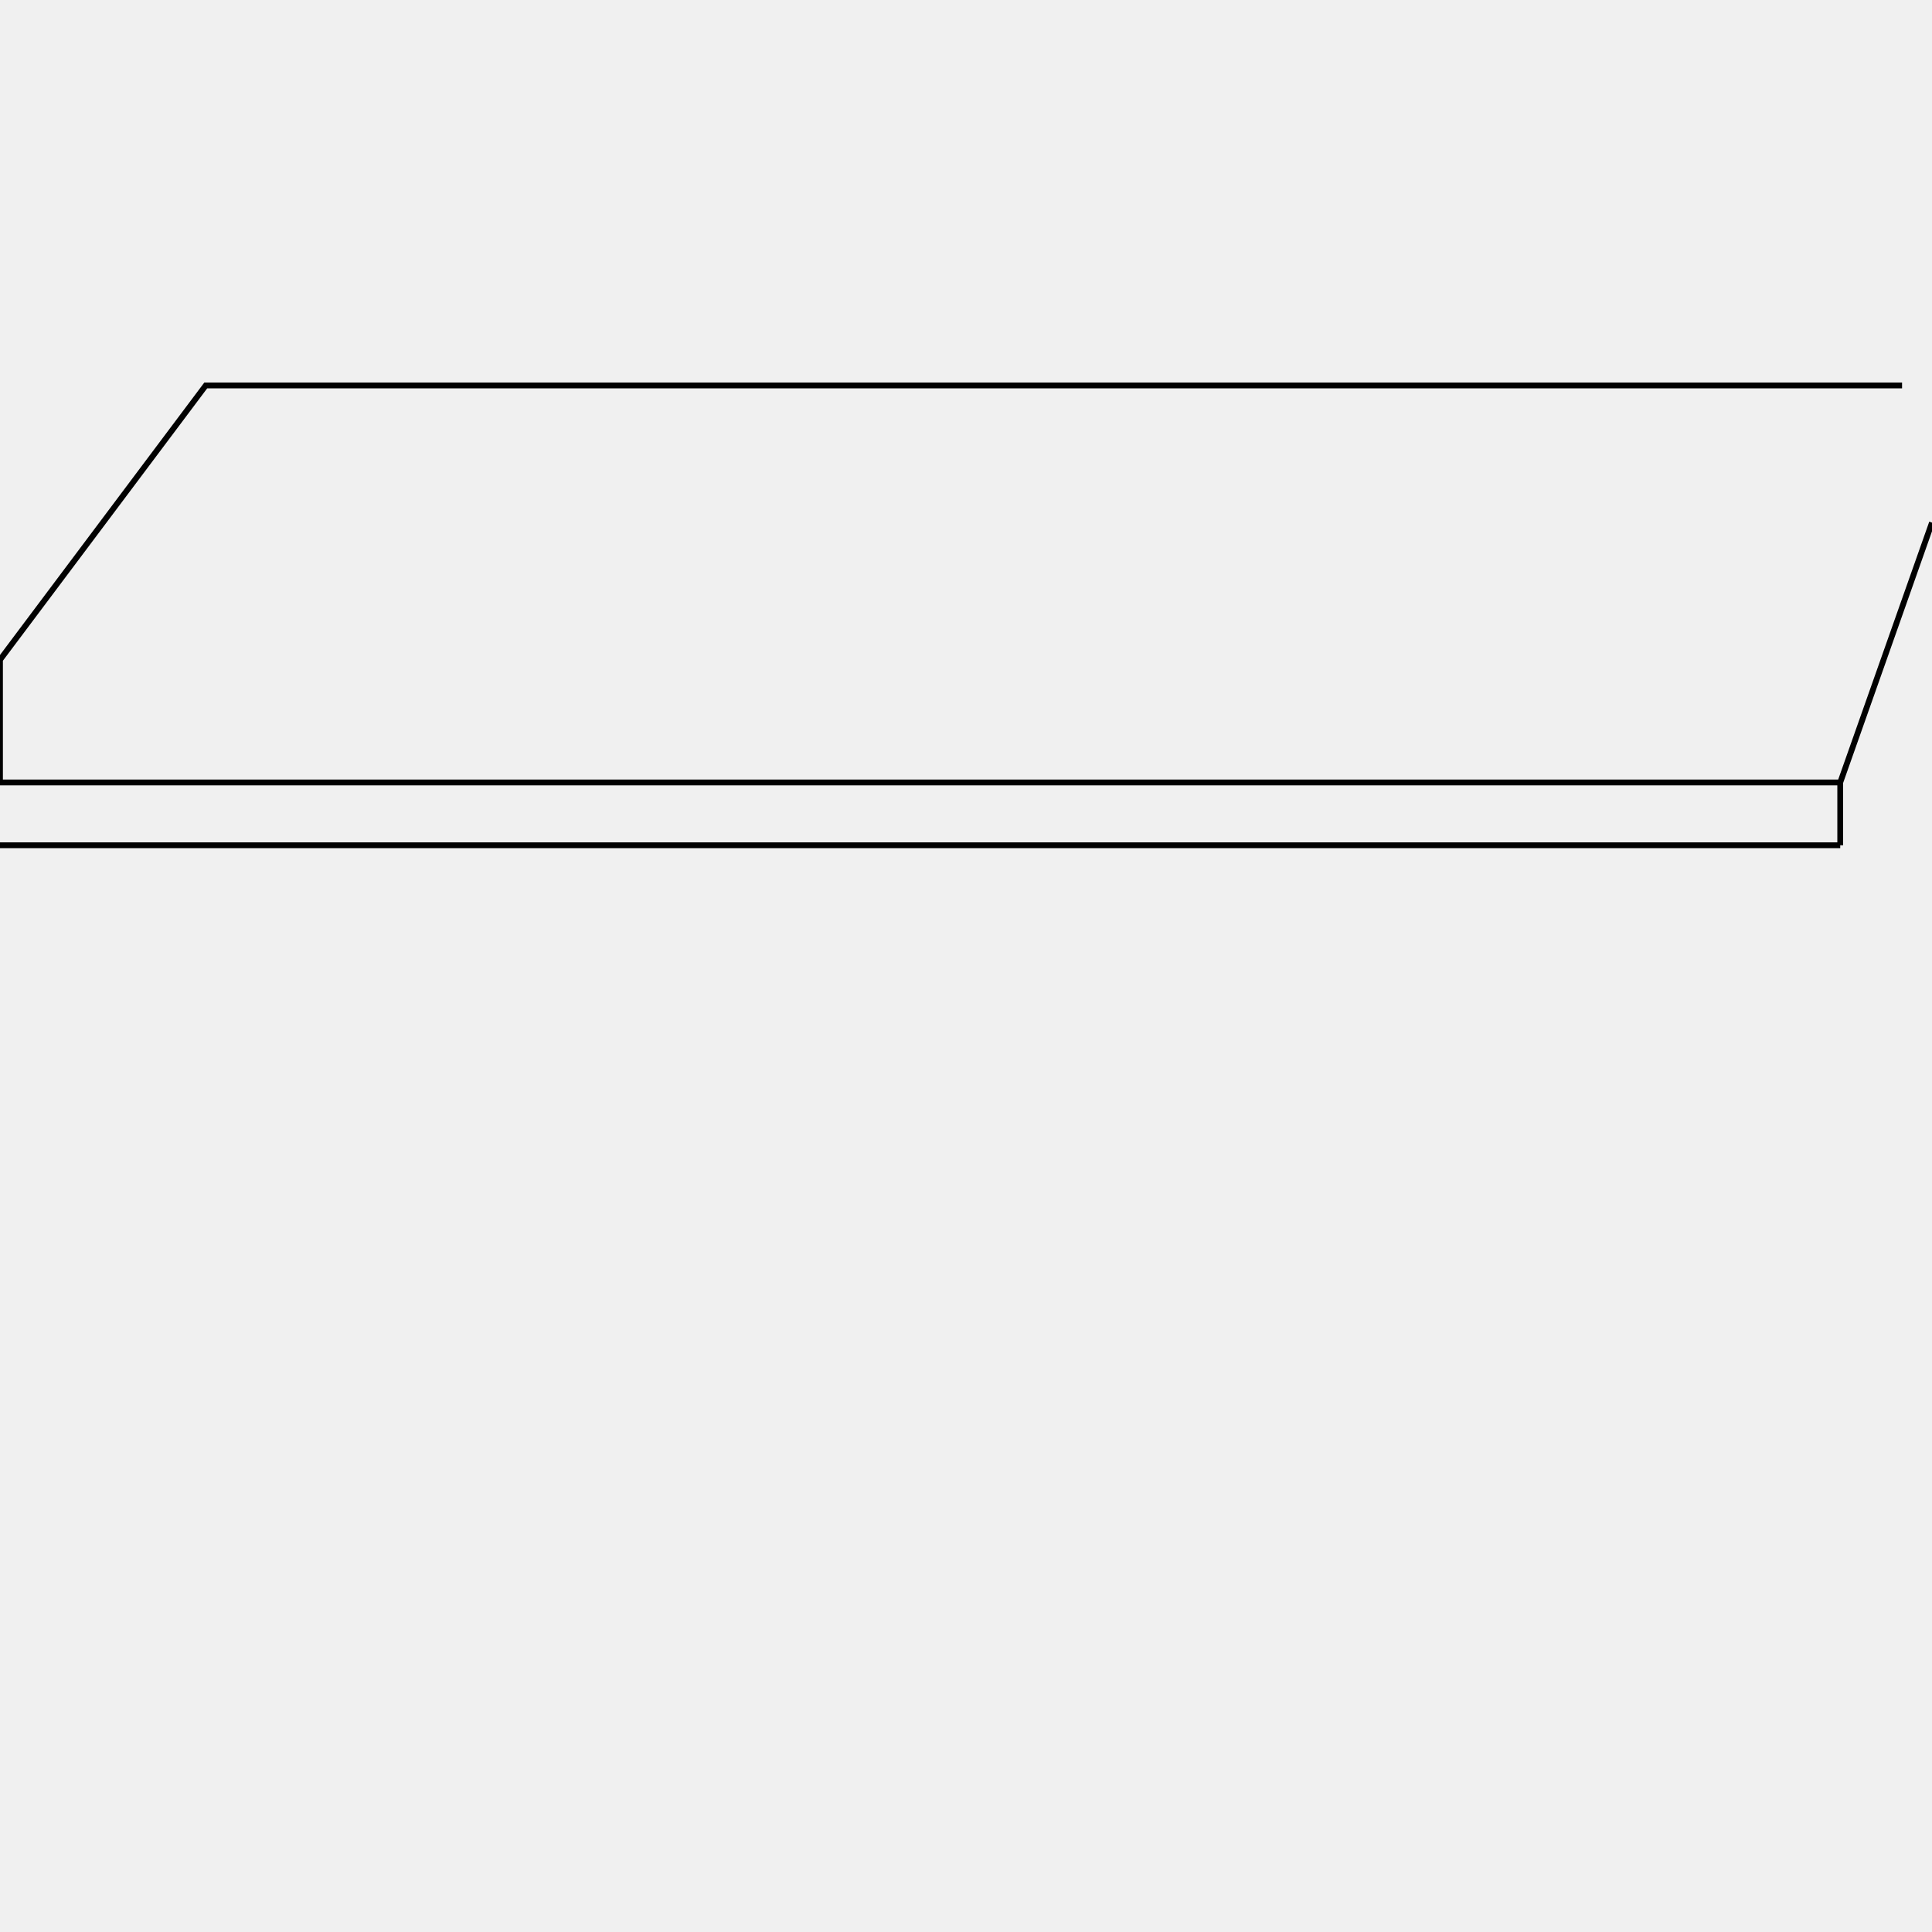
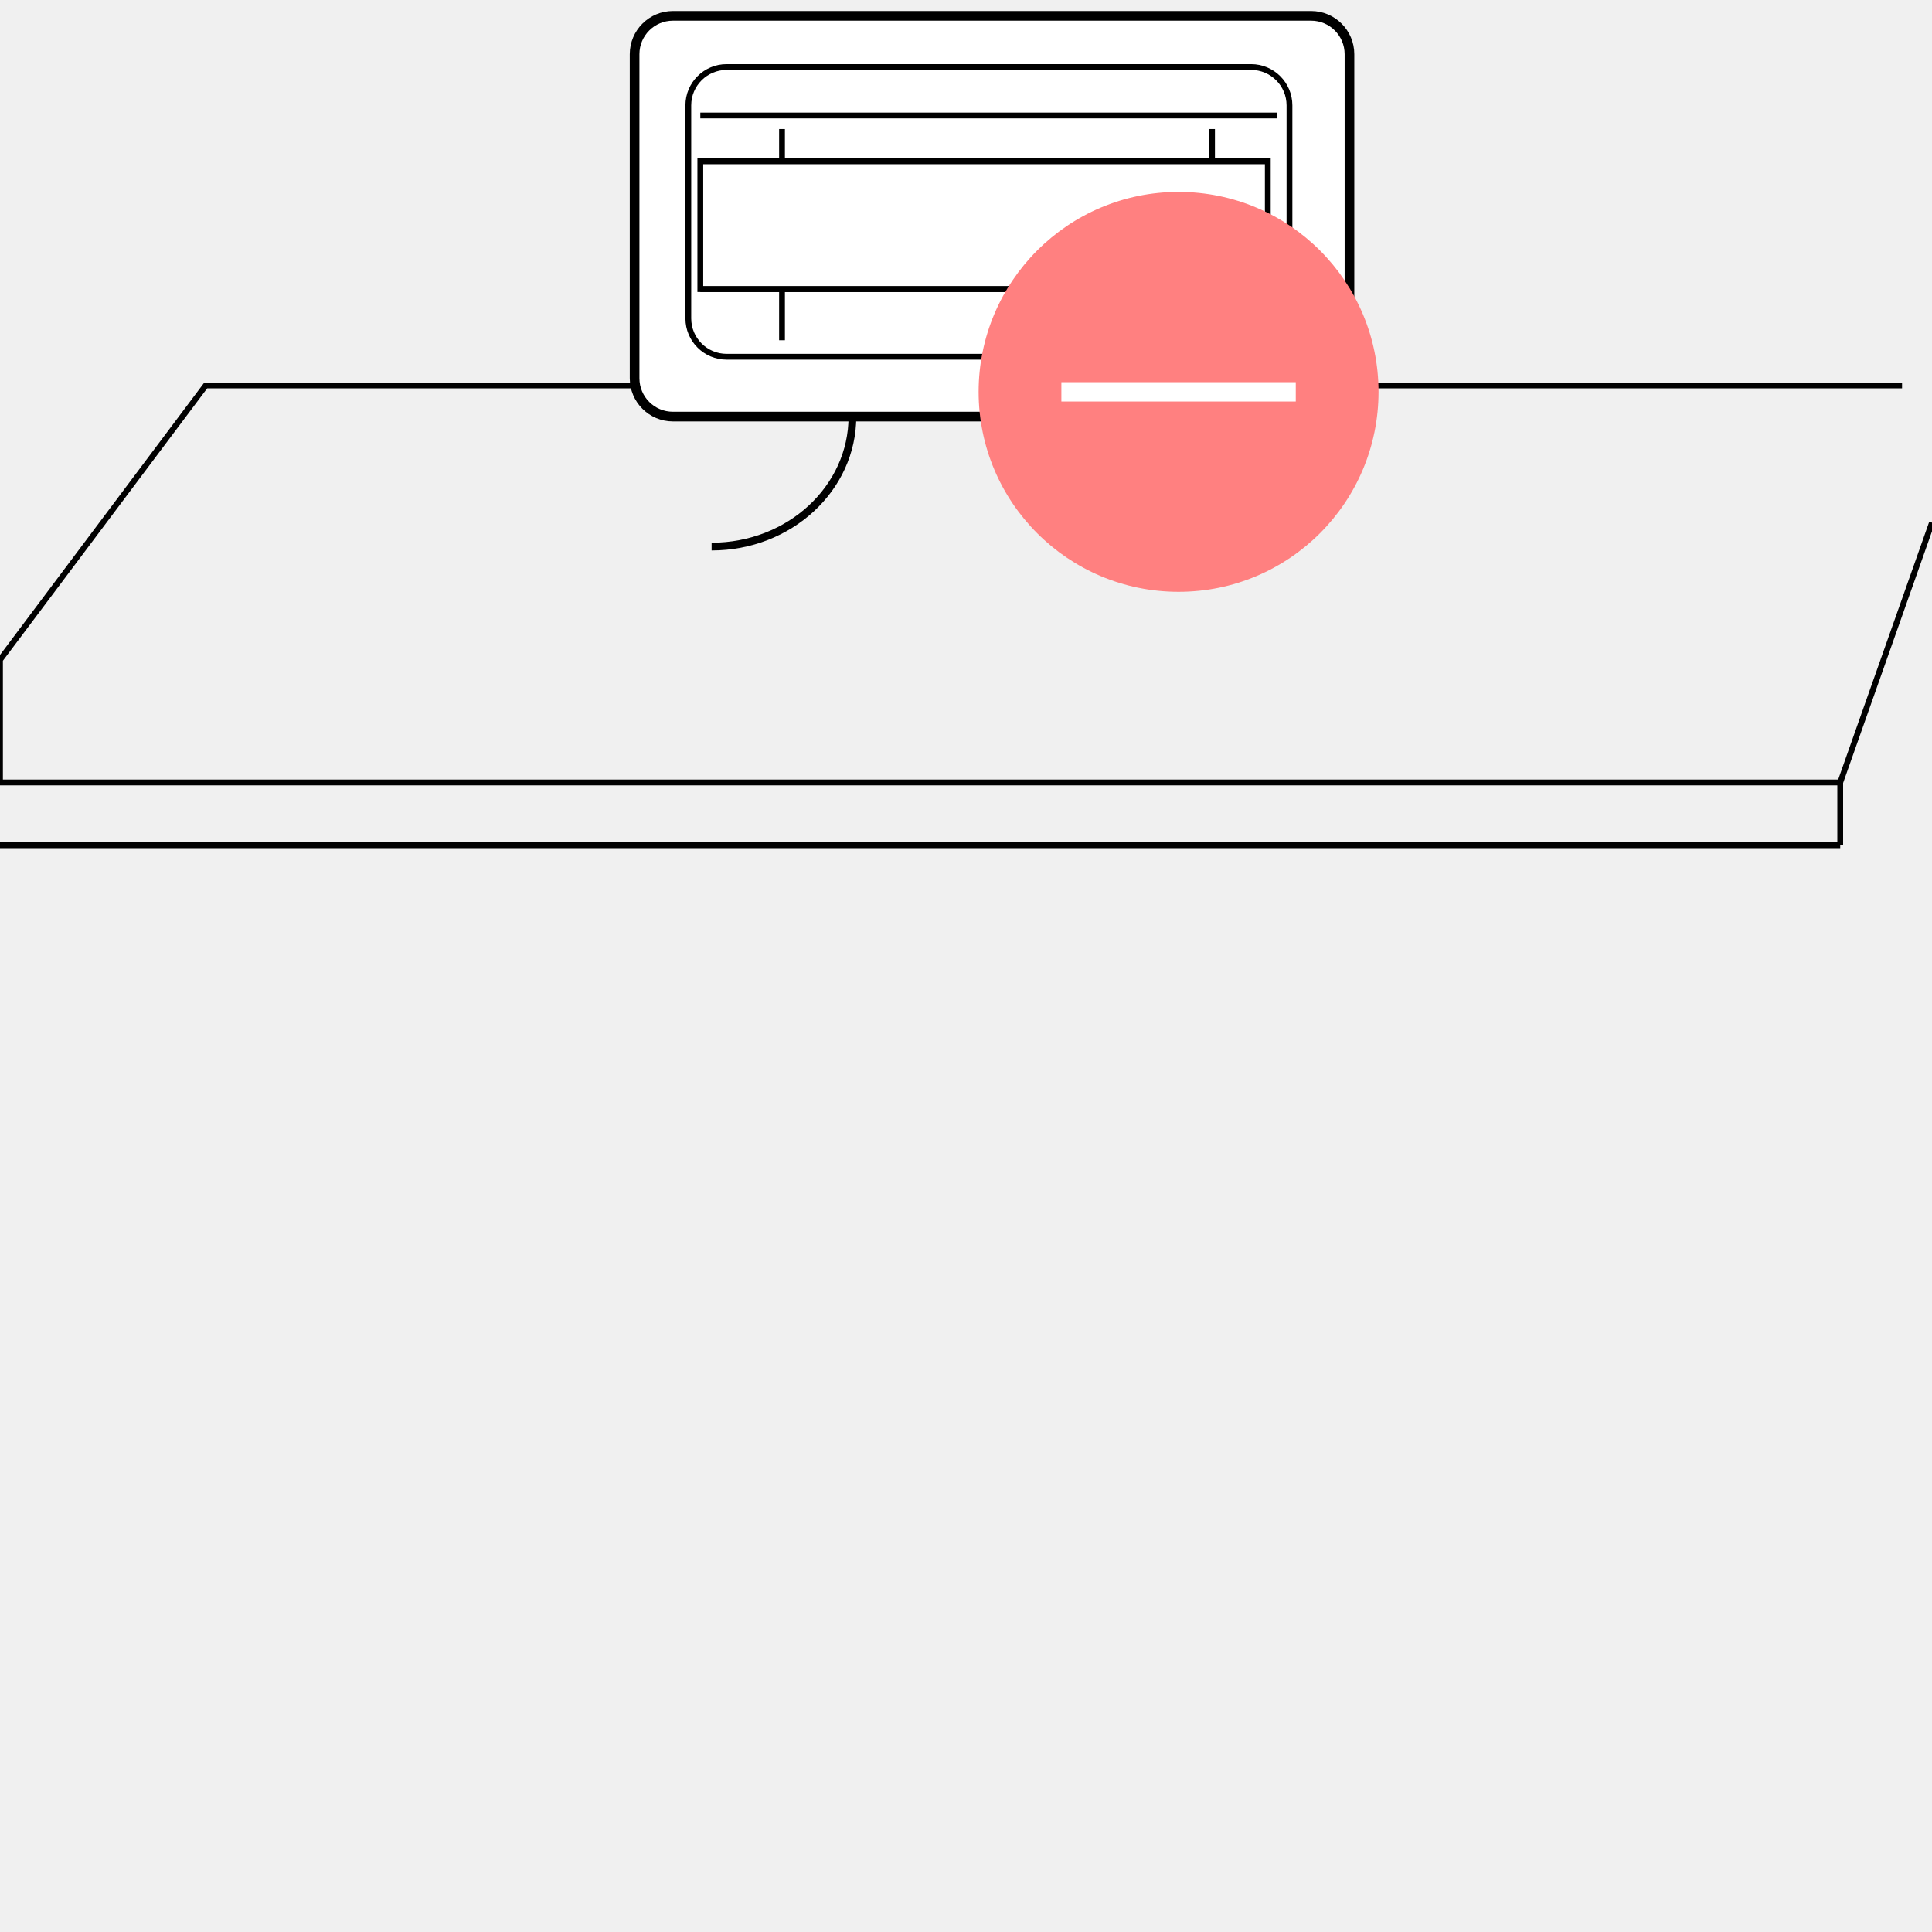
<svg xmlns="http://www.w3.org/2000/svg" version="1.1" id="Layer_2" x="0px" y="0px" width="1000px" height="1000px" viewBox="0 0 1000 1000" style="enable-background:new 0 0 1000 1000;" xml:space="preserve">
  <style type="text/css">

- 	.st0{display:none;fill:none;stroke:#010101;stroke-width:5;stroke-miterlimit:10;}
- 	.st1{font-family:'MyriadPro-Regular';}
- 	.st2{display:none;enable-background:new    ;}
- 	.st3{fill:none;stroke:#010101;stroke-width:3;stroke-miterlimit:10;}
- 	.st4{font-size:72;}
- 	.st5{display:none;fill:#FFFFFF;stroke:#010101;stroke-width:5;stroke-miterlimit:10;}
+ 	.st0{display:none;fill:#FFFFFF;stroke:#000000;stroke-width:4;stroke-miterlimit:10;}
+ 	.st1{display:none;fill:none;stroke:#010101;stroke-width:5;stroke-miterlimit:10;}
+ 	.st2{display:none;fill:none;stroke:#000000;stroke-width:9;stroke-miterlimit:10;}
+ 	.st3{fill:none;stroke:#000000;stroke-width:4;stroke-miterlimit:10;}
+ 	.st4{fill:none;stroke:#FFFFFF;stroke-width:10;stroke-miterlimit:10;}
+ 	.st5{font-family:'MyriadPro-Regular';}
+ 	.st6{fill:#FFFFFF;stroke:#000000;stroke-width:5;stroke-miterlimit:10;}
+ 	.st7{display:none;enable-background:new    ;}
+ 	.st8{display:none;fill:none;stroke:#FFFFFF;stroke-width:10;stroke-miterlimit:10;}
+ 	.st9{fill:none;stroke:#000000;stroke-width:3;stroke-miterlimit:10;}
+ 	.st10{fill:#FF8080;}
+ 	.st11{fill:none;stroke:#010101;stroke-width:3;stroke-miterlimit:10;}
+ 	.st12{font-size:72;}
+ 	.st13{display:none;fill:none;stroke:#231F20;stroke-width:9;stroke-miterlimit:10;}
+ 	.st14{display:none;fill:#FFFFFF;stroke:#010101;stroke-width:5;stroke-miterlimit:10;}
+ 	.st15{fill:#FFFFFF;stroke:#000000;stroke-width:3;stroke-miterlimit:10;}

</style>
-   <text transform="matrix(1 0 0 1 461.9832 703.8977)" class="st2 st1 st4">3X</text>
-   <polyline class="st5" points="306.5,396.644 499.421,464.705 697.696,404.615 " />
-   <line class="st0" x1="268.086" y1="415.307" x2="513.811" y2="494.14" />
-   <line class="st0" x1="737.812" y1="415.307" x2="492.087" y2="494.14" />
-   <polyline class="st3" points="1000,270.5 952.5,405 0,405 0,341.5 106.5,199.5 984.5,199.5 " />
-   <line class="st3" x1="0" y1="437.5" x2="952.5" y2="437.5" />
-   <line class="st3" x1="952.5" y1="437.5" x2="952.5" y2="405" />
+   <text transform="matrix(1 0 0 1 461.9832 703.8977)" class="st7 st5 st12">3X</text>
+   <polyline class="st14" points="306.5,396.644 499.421,464.705 697.696,404.615 " />
+   <line class="st1" x1="268.086" y1="415.307" x2="513.811" y2="494.14" />
+   <line class="st1" x1="737.812" y1="415.307" x2="492.087" y2="494.14" />
+   <polyline class="st11" points="1000,270.5 952.5,405 0,405 0,341.5 106.5,199.5 984.5,199.5 " />
+   <line class="st11" x1="0" y1="437.5" x2="952.5" y2="437.5" />
+   <line class="st11" x1="952.5" y1="437.5" x2="952.5" y2="405" />
+   <g id="Layer_x5F_1">
+     <path class="st0" d="M467.602,256.444c0,5.479-4.443,9.925-9.923,9.925H373.81c-5.48,0-9.924-4.445-9.924-9.925V53.439   c0-5.48,4.442-9.923,9.924-9.923h83.87c5.479,0,9.923,4.442,9.923,9.923L467.602,256.444L467.602,256.444z" />
+     <path class="st0" d="M642.856,256.444c0,5.479-4.442,9.925-9.923,9.925h-83.871c-5.481,0-9.924-4.445-9.924-9.925V53.439   c0-5.48,4.441-9.923,9.924-9.923h83.871c5.479,0,9.923,4.442,9.923,9.923V256.444L642.856,256.444z" />
+     <path class="st0" d="M571.319,191.328c0,5.479-4.442,9.923-9.924,9.923h-83.87c-5.48,0-9.923-4.444-9.923-9.923V-11.678   c0-5.48,4.442-9.924,9.923-9.924h83.87c5.479,0,9.924,4.443,9.924,9.924V191.328z" />
+     <path class="st6" d="M698.485,195.785c0,10.963-8.886,19.846-19.847,19.846H348.313c-10.96,0-19.846-8.883-19.846-19.846V28.044   c0-10.96,8.885-19.846,19.846-19.846h330.323c10.963,0,19.847,8.886,19.847,19.846v167.741H698.485z" />
+     <path class="st15" d="M667.427,164.808c0,10.964-8.887,19.846-19.848,19.846H376.12c-10.96,0-19.846-8.882-19.846-19.846V54.535   c0-10.959,8.886-19.848,19.846-19.848h271.46c10.961,0,19.848,8.888,19.848,19.848V164.808z" />
+     <path id="vecmap" class="st2" d="M387.824,118.543c0,26.34,16.926,47.655,37.844,47.655" />
+     <path id="vecmap_1_" class="st3" d="M583.332,218.937c0,37.188,32.6,67.276,72.883,67.276" />
+     <path id="vecmap_2_" class="st3" d="M441.209,215.631c0,37.186-32.598,67.274-72.881,67.274" />
+     <g>
+       <line id="vecmap_3_" class="st9" x1="362.484" y1="59.774" x2="661.021" y2="59.774" />
+     </g>
+     <g>
+       <line id="vecmap_4_" class="st9" x1="404.769" y1="66.784" x2="404.769" y2="176.105" />
+     </g>
+     <g>
+       <line id="vecmap_5_" class="st9" x1="627.354" y1="66.784" x2="627.354" y2="176.105" />
+     </g>
+     <g>
+       <rect id="vecmaprec" x="362.484" y="83.49" class="st15" width="293.73" height="66.154" />
+     </g>
+     <g>
+       <line class="st9" x1="362.484" y1="149.644" x2="656.214" y2="149.644" />
+     </g>
+   </g>
+   <g id="paw1">
+     <ellipse class="st13" cx="336.487" cy="115.914" rx="4.056" ry="4.75" />
+     <circle class="st10" cx="610.03" cy="202.823" r="103.495" />
+     <path class="st13" d="M611.029,61.664c0,0-89.996-135.165-199.49-3.502c0,0-16.498,62.337-31.498,59.502   c-15-2.836-43.496-4.494-47.996,18.834c-4.5,23.326,15,83.334,85.494,59.33c70.496-24.004,172.49,85.693,88.495,87.844" />
+     <ellipse transform="matrix(-0.9708 0.2401 -0.2401 -0.9708 1087.544 88.7748)" class="st13" cx="538.365" cy="110.632" rx="38.016" ry="56.479" />
+     <line class="st4" x1="549.369" y1="202.822" x2="670.691" y2="202.822" />
+     <line class="st8" x1="610.85" y1="263.483" x2="610.384" y2="142.164" />
+   </g>
</svg>
